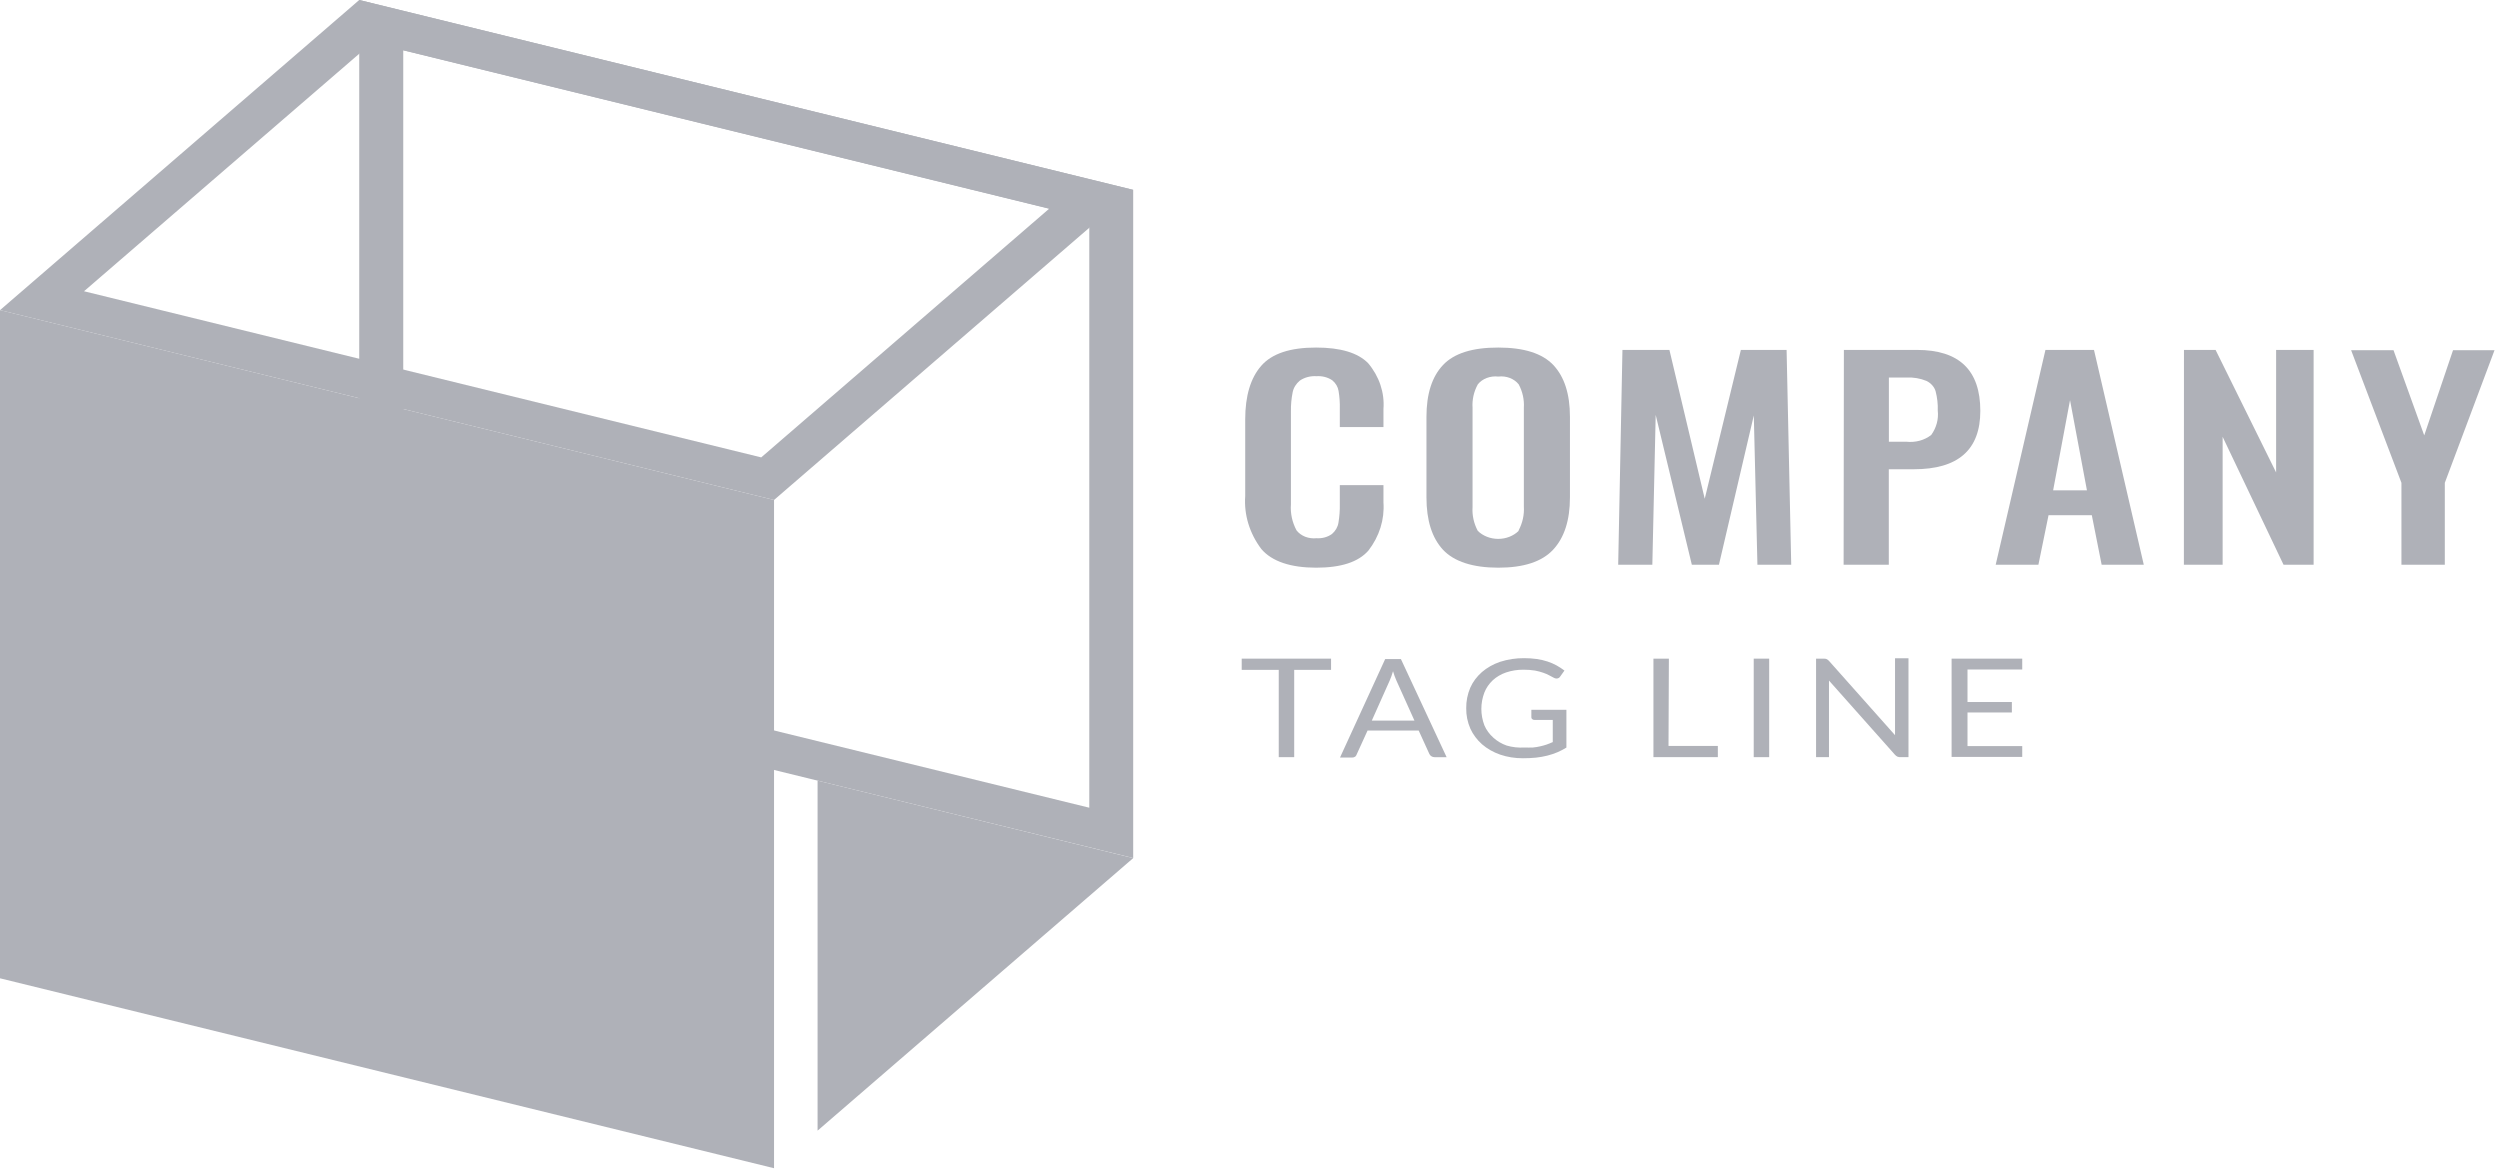
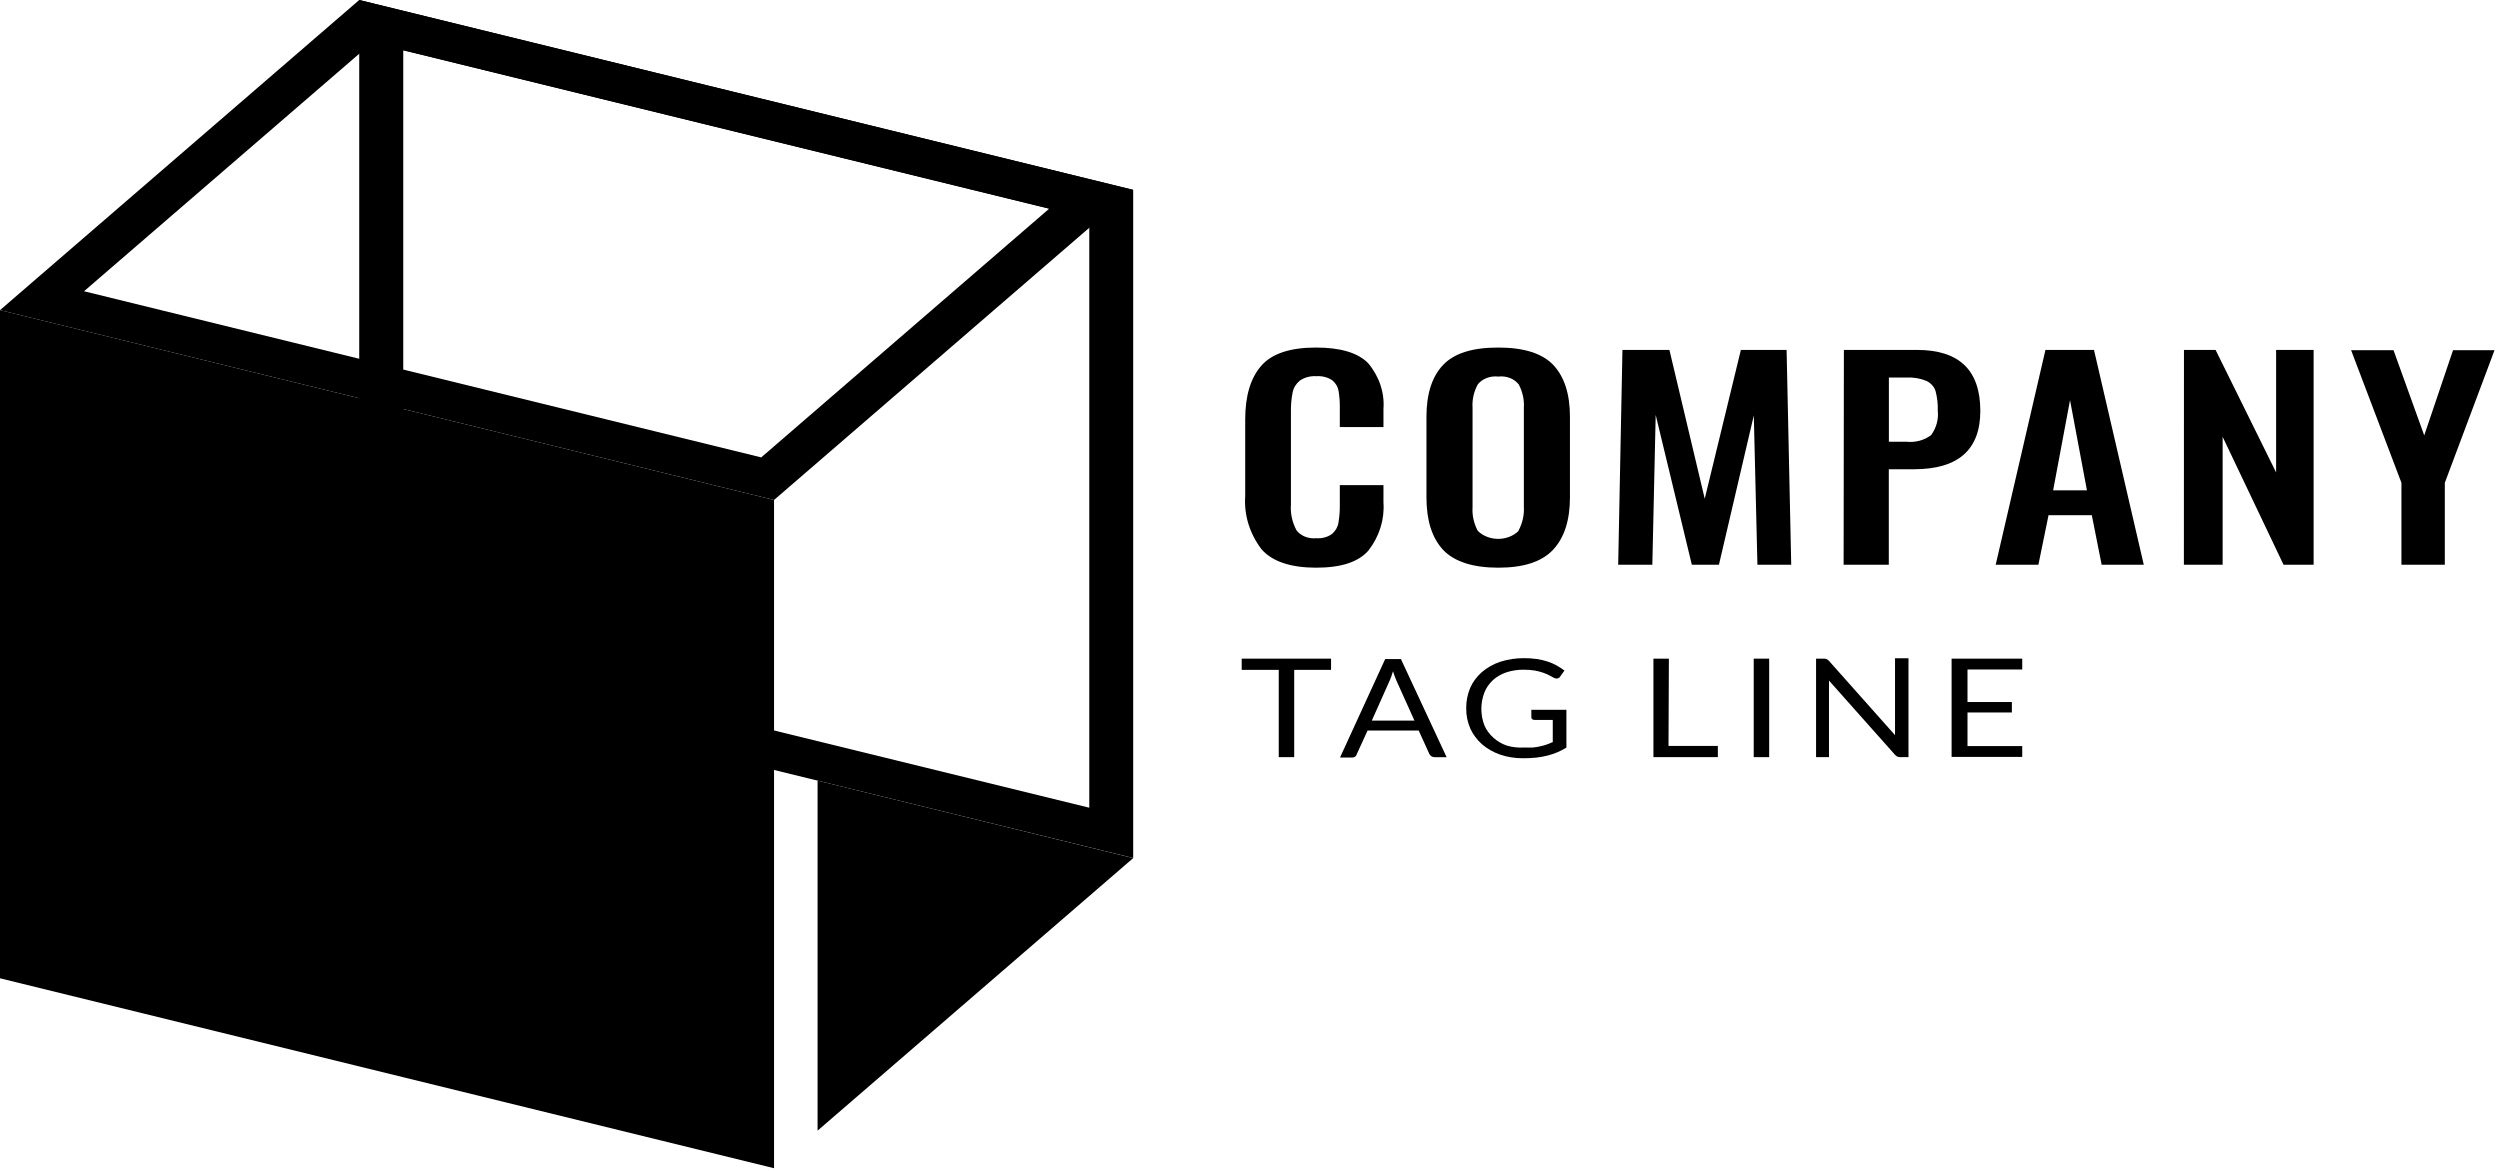
- <svg xmlns="http://www.w3.org/2000/svg" width="94" height="44" viewBox="0 0 94 44" fill="none">
-   <path d="M47.425 20.642C46.982 20.052 46.77 19.355 46.82 18.653V15.77C46.82 14.886 47.021 14.214 47.422 13.755C47.822 13.295 48.511 13.066 49.487 13.068C50.404 13.068 51.056 13.264 51.441 13.655C51.861 14.154 52.065 14.764 52.018 15.38V16.057H50.377V15.371C50.383 15.146 50.367 14.921 50.33 14.699C50.306 14.547 50.223 14.406 50.095 14.3C49.927 14.186 49.715 14.13 49.501 14.145C49.276 14.13 49.053 14.189 48.876 14.309C48.733 14.427 48.637 14.581 48.604 14.749C48.557 14.984 48.535 15.223 48.539 15.462V18.961C48.513 19.298 48.586 19.636 48.75 19.943C48.831 20.047 48.945 20.13 49.077 20.182C49.21 20.233 49.356 20.252 49.501 20.237C49.711 20.252 49.919 20.195 50.082 20.078C50.215 19.964 50.301 19.814 50.326 19.653C50.364 19.421 50.382 19.186 50.377 18.952V18.242H52.018V18.89C52.064 19.532 51.865 20.169 51.451 20.703C51.074 21.131 50.431 21.345 49.487 21.345C48.543 21.345 47.829 21.117 47.425 20.642Z" fill="#AFB1B8" />
-   <path d="M54.257 20.671C53.842 20.222 53.635 19.568 53.635 18.703V15.67C53.635 14.813 53.842 14.165 54.257 13.725C54.671 13.285 55.364 13.066 56.336 13.068C57.301 13.068 57.99 13.287 58.405 13.725C58.819 14.165 59.03 14.813 59.03 15.67V18.703C59.03 19.559 58.819 20.216 58.398 20.668C57.977 21.12 57.291 21.345 56.336 21.345C55.381 21.345 54.675 21.117 54.257 20.671ZM57.1 19.943C57.249 19.662 57.316 19.354 57.297 19.046V15.333C57.316 15.03 57.25 14.728 57.104 14.453C57.02 14.347 56.904 14.263 56.769 14.211C56.633 14.159 56.483 14.141 56.336 14.159C56.188 14.142 56.038 14.16 55.902 14.212C55.766 14.263 55.649 14.347 55.565 14.453C55.415 14.727 55.348 15.03 55.368 15.333V19.064C55.347 19.372 55.415 19.68 55.565 19.961C55.66 20.056 55.779 20.131 55.911 20.183C56.043 20.235 56.187 20.262 56.333 20.262C56.478 20.262 56.622 20.235 56.754 20.183C56.887 20.131 57.005 20.056 57.1 19.961V19.943Z" fill="#AFB1B8" />
-   <path d="M61.004 13.157H62.77L64.098 18.753L65.457 13.157H67.176L67.35 21.234H66.079L65.943 15.62L64.632 21.234H63.613L62.254 15.6L62.128 21.234H60.844L61.004 13.157Z" fill="#AFB1B8" />
-   <path d="M69.33 13.157H72.082C73.667 13.157 74.46 13.921 74.46 15.45C74.46 16.915 73.625 17.646 71.956 17.644H71.019V21.234H69.32L69.33 13.157ZM71.681 16.609C71.849 16.627 72.019 16.614 72.181 16.57C72.342 16.526 72.49 16.452 72.615 16.354C72.81 16.081 72.896 15.76 72.86 15.441C72.869 15.195 72.841 14.949 72.778 14.708C72.754 14.628 72.712 14.553 72.653 14.487C72.595 14.421 72.522 14.365 72.439 14.324C72.203 14.226 71.942 14.182 71.681 14.195H71.022V16.609H71.681Z" fill="#AFB1B8" />
-   <path d="M76.909 13.157H78.734L80.606 21.234H79.022L78.652 19.371H77.025L76.644 21.234H75.038L76.909 13.157ZM78.469 18.436L77.833 15.046L77.198 18.436H78.469Z" fill="#AFB1B8" />
-   <path d="M82.117 13.157H83.306L85.582 17.764V13.157H86.992V21.234H85.861L83.571 16.424V21.234H82.114L82.117 13.157Z" fill="#AFB1B8" />
-   <path d="M90.294 18.154L88.402 13.168H89.996L91.151 16.371L92.234 13.168H93.794L91.925 18.154V21.234H90.294V18.154Z" fill="#AFB1B8" />
-   <path d="M50.048 24.765V25.187H48.662V28.469H48.081V25.187H46.688V24.765H50.048Z" fill="#AFB1B8" />
-   <path d="M54.393 28.47H53.944C53.899 28.472 53.854 28.459 53.819 28.434C53.785 28.413 53.759 28.383 53.744 28.349L53.343 27.469H51.42L51.019 28.349C51.008 28.386 50.987 28.42 50.958 28.449C50.922 28.474 50.878 28.486 50.832 28.484H50.384L52.083 24.78H52.674L54.393 28.47ZM51.58 27.094H53.183L52.504 25.587C52.454 25.473 52.412 25.356 52.378 25.238C52.354 25.308 52.334 25.375 52.314 25.434L52.252 25.59L51.58 27.094Z" fill="#AFB1B8" />
-   <path d="M57.321 28.106C57.428 28.11 57.534 28.11 57.64 28.106C57.732 28.098 57.823 28.083 57.912 28.062C57.995 28.044 58.077 28.021 58.157 27.994C58.232 27.968 58.306 27.936 58.384 27.903V27.07H57.705C57.688 27.071 57.671 27.069 57.656 27.064C57.64 27.059 57.625 27.051 57.613 27.041C57.602 27.032 57.593 27.022 57.587 27.011C57.581 26.999 57.579 26.986 57.579 26.973V26.689H58.897V28.109C58.79 28.175 58.676 28.234 58.558 28.285C58.437 28.336 58.31 28.378 58.181 28.411C58.042 28.446 57.9 28.471 57.756 28.487C57.591 28.503 57.426 28.511 57.26 28.51C56.967 28.512 56.676 28.466 56.404 28.373C56.15 28.284 55.918 28.153 55.724 27.985C55.535 27.817 55.386 27.617 55.286 27.399C55.179 27.153 55.126 26.893 55.13 26.63C55.126 26.366 55.178 26.104 55.283 25.856C55.38 25.636 55.53 25.437 55.721 25.269C55.915 25.103 56.146 24.972 56.401 24.885C56.691 24.791 57 24.744 57.311 24.747C57.469 24.747 57.627 24.758 57.783 24.779C57.921 24.799 58.057 24.83 58.187 24.873C58.306 24.912 58.42 24.961 58.527 25.02C58.631 25.078 58.73 25.142 58.823 25.213L58.66 25.442C58.647 25.463 58.628 25.481 58.605 25.493C58.581 25.506 58.554 25.512 58.527 25.513C58.489 25.512 58.453 25.502 58.422 25.483C58.371 25.46 58.316 25.431 58.255 25.395C58.183 25.356 58.107 25.323 58.028 25.296C57.926 25.261 57.822 25.233 57.715 25.213C57.573 25.191 57.428 25.18 57.284 25.181C57.06 25.179 56.837 25.214 56.628 25.284C56.439 25.349 56.269 25.449 56.129 25.577C55.988 25.71 55.88 25.867 55.813 26.038C55.661 26.439 55.661 26.871 55.813 27.273C55.887 27.447 56.003 27.606 56.153 27.739C56.292 27.866 56.461 27.966 56.648 28.032C56.864 28.096 57.093 28.121 57.321 28.106Z" fill="#AFB1B8" />
-   <path d="M62.736 28.047H64.591V28.469H62.169V24.765H62.75L62.736 28.047Z" fill="#AFB1B8" />
-   <path d="M66.521 28.469H65.94V24.765H66.521V28.469Z" fill="#AFB1B8" />
-   <path d="M68.681 24.782C68.716 24.799 68.746 24.823 68.77 24.85L71.253 27.642C71.25 27.598 71.25 27.554 71.253 27.51C71.253 27.469 71.253 27.428 71.253 27.39V24.75H71.759V28.469H71.467C71.424 28.473 71.38 28.465 71.341 28.449C71.306 28.43 71.275 28.407 71.25 28.378L68.77 25.589C68.77 25.633 68.77 25.674 68.77 25.715C68.77 25.756 68.77 25.794 68.77 25.83V28.469H68.284V24.765H68.586C68.619 24.765 68.651 24.771 68.681 24.782Z" fill="#AFB1B8" />
-   <path d="M76.036 24.765V25.173H73.978V26.396H75.646V26.789H73.978V28.053H76.036V28.46H73.38V24.765H76.036Z" fill="#AFB1B8" />
-   <path d="M15.162 1.889L40.957 8.212V30.37L15.162 24.05V1.889ZM13.507 0V25.126L42.608 32.262V7.139L13.507 0Z" fill="#AFB1B8" />
-   <path d="M29.104 43.925L0 36.784V11.66L29.104 18.799V43.925Z" fill="#AFB1B8" />
-   <path d="M13.99 1.604L39.448 7.848L28.622 17.198L3.159 10.951L13.99 1.604ZM13.507 0L0 11.661L29.104 18.799L42.608 7.139L13.507 0Z" fill="#AFB1B8" />
-   <path d="M30.741 42.512L42.608 32.265L30.741 29.352V42.512Z" fill="#AFB1B8" />
+ <svg xmlns="http://www.w3.org/2000/svg" width="94" height="44" viewBox="0 0 94 44" fill="#AFB1B8">
+   <path d="M47.425 20.642C46.982 20.052 46.77 19.355 46.82 18.653V15.77C46.82 14.886 47.021 14.214 47.422 13.755C47.822 13.295 48.511 13.066 49.487 13.068C50.404 13.068 51.056 13.264 51.441 13.655C51.861 14.154 52.065 14.764 52.018 15.38V16.057H50.377V15.371C50.383 15.146 50.367 14.921 50.33 14.699C50.306 14.547 50.223 14.406 50.095 14.3C49.927 14.186 49.715 14.13 49.501 14.145C49.276 14.13 49.053 14.189 48.876 14.309C48.733 14.427 48.637 14.581 48.604 14.749C48.557 14.984 48.535 15.223 48.539 15.462V18.961C48.513 19.298 48.586 19.636 48.75 19.943C48.831 20.047 48.945 20.13 49.077 20.182C49.21 20.233 49.356 20.252 49.501 20.237C49.711 20.252 49.919 20.195 50.082 20.078C50.215 19.964 50.301 19.814 50.326 19.653C50.364 19.421 50.382 19.186 50.377 18.952V18.242H52.018V18.89C52.064 19.532 51.865 20.169 51.451 20.703C51.074 21.131 50.431 21.345 49.487 21.345C48.543 21.345 47.829 21.117 47.425 20.642Z" fill="currentcolor" />
+   <path d="M54.257 20.671C53.842 20.222 53.635 19.568 53.635 18.703V15.67C53.635 14.813 53.842 14.165 54.257 13.725C54.671 13.285 55.364 13.066 56.336 13.068C57.301 13.068 57.99 13.287 58.405 13.725C58.819 14.165 59.03 14.813 59.03 15.67V18.703C59.03 19.559 58.819 20.216 58.398 20.668C57.977 21.12 57.291 21.345 56.336 21.345C55.381 21.345 54.675 21.117 54.257 20.671ZM57.1 19.943C57.249 19.662 57.316 19.354 57.297 19.046V15.333C57.316 15.03 57.25 14.728 57.104 14.453C57.02 14.347 56.904 14.263 56.769 14.211C56.633 14.159 56.483 14.141 56.336 14.159C56.188 14.142 56.038 14.16 55.902 14.212C55.766 14.263 55.649 14.347 55.565 14.453C55.415 14.727 55.348 15.03 55.368 15.333V19.064C55.347 19.372 55.415 19.68 55.565 19.961C55.66 20.056 55.779 20.131 55.911 20.183C56.043 20.235 56.187 20.262 56.333 20.262C56.478 20.262 56.622 20.235 56.754 20.183C56.887 20.131 57.005 20.056 57.1 19.961V19.943Z" fill="currentcolor" />
+   <path d="M61.004 13.157H62.77L64.098 18.753L65.457 13.157H67.176L67.35 21.234H66.079L65.943 15.62L64.632 21.234H63.613L62.254 15.6L62.128 21.234H60.844L61.004 13.157Z" fill="currentcolor" />
+   <path d="M69.33 13.157H72.082C73.667 13.157 74.46 13.921 74.46 15.45C74.46 16.915 73.625 17.646 71.956 17.644H71.019V21.234H69.32L69.33 13.157ZM71.681 16.609C71.849 16.627 72.019 16.614 72.181 16.57C72.342 16.526 72.49 16.452 72.615 16.354C72.81 16.081 72.896 15.76 72.86 15.441C72.869 15.195 72.841 14.949 72.778 14.708C72.754 14.628 72.712 14.553 72.653 14.487C72.595 14.421 72.522 14.365 72.439 14.324C72.203 14.226 71.942 14.182 71.681 14.195H71.022V16.609H71.681Z" fill="currentcolor" />
+   <path d="M76.909 13.157H78.734L80.606 21.234H79.022L78.652 19.371H77.025L76.644 21.234H75.038L76.909 13.157ZM78.469 18.436L77.833 15.046L77.198 18.436H78.469Z" fill="currentcolor" />
+   <path d="M82.117 13.157H83.306L85.582 17.764V13.157H86.992V21.234H85.861L83.571 16.424V21.234H82.114L82.117 13.157Z" fill="currentcolor" />
+   <path d="M90.294 18.154L88.402 13.168H89.996L91.151 16.371L92.234 13.168H93.794L91.925 18.154V21.234H90.294V18.154Z" fill="currentcolor" />
+   <path d="M50.048 24.765V25.187H48.662V28.469H48.081V25.187H46.688V24.765H50.048Z" fill="currentcolor" />
+   <path d="M54.393 28.47H53.944C53.899 28.472 53.854 28.459 53.819 28.434C53.785 28.413 53.759 28.383 53.744 28.349L53.343 27.469H51.42L51.019 28.349C51.008 28.386 50.987 28.42 50.958 28.449C50.922 28.474 50.878 28.486 50.832 28.484H50.384L52.083 24.78H52.674L54.393 28.47ZM51.58 27.094H53.183L52.504 25.587C52.454 25.473 52.412 25.356 52.378 25.238C52.354 25.308 52.334 25.375 52.314 25.434L52.252 25.59L51.58 27.094Z" fill="currentcolor" />
+   <path d="M57.321 28.106C57.428 28.11 57.534 28.11 57.64 28.106C57.732 28.098 57.823 28.083 57.912 28.062C57.995 28.044 58.077 28.021 58.157 27.994C58.232 27.968 58.306 27.936 58.384 27.903V27.07H57.705C57.688 27.071 57.671 27.069 57.656 27.064C57.64 27.059 57.625 27.051 57.613 27.041C57.602 27.032 57.593 27.022 57.587 27.011C57.581 26.999 57.579 26.986 57.579 26.973V26.689H58.897V28.109C58.79 28.175 58.676 28.234 58.558 28.285C58.437 28.336 58.31 28.378 58.181 28.411C58.042 28.446 57.9 28.471 57.756 28.487C57.591 28.503 57.426 28.511 57.26 28.51C56.967 28.512 56.676 28.466 56.404 28.373C56.15 28.284 55.918 28.153 55.724 27.985C55.535 27.817 55.386 27.617 55.286 27.399C55.179 27.153 55.126 26.893 55.13 26.63C55.126 26.366 55.178 26.104 55.283 25.856C55.38 25.636 55.53 25.437 55.721 25.269C55.915 25.103 56.146 24.972 56.401 24.885C56.691 24.791 57 24.744 57.311 24.747C57.469 24.747 57.627 24.758 57.783 24.779C57.921 24.799 58.057 24.83 58.187 24.873C58.306 24.912 58.42 24.961 58.527 25.02C58.631 25.078 58.73 25.142 58.823 25.213L58.66 25.442C58.647 25.463 58.628 25.481 58.605 25.493C58.581 25.506 58.554 25.512 58.527 25.513C58.489 25.512 58.453 25.502 58.422 25.483C58.371 25.46 58.316 25.431 58.255 25.395C58.183 25.356 58.107 25.323 58.028 25.296C57.926 25.261 57.822 25.233 57.715 25.213C57.573 25.191 57.428 25.18 57.284 25.181C57.06 25.179 56.837 25.214 56.628 25.284C56.439 25.349 56.269 25.449 56.129 25.577C55.988 25.71 55.88 25.867 55.813 26.038C55.661 26.439 55.661 26.871 55.813 27.273C55.887 27.447 56.003 27.606 56.153 27.739C56.292 27.866 56.461 27.966 56.648 28.032C56.864 28.096 57.093 28.121 57.321 28.106Z" fill="currentcolor" />
+   <path d="M62.736 28.047H64.591V28.469H62.169V24.765H62.75L62.736 28.047Z" fill="currentcolor" />
+   <path d="M66.521 28.469H65.94V24.765H66.521V28.469Z" fill="currentcolor" />
+   <path d="M68.681 24.782C68.716 24.799 68.746 24.823 68.77 24.85L71.253 27.642C71.25 27.598 71.25 27.554 71.253 27.51C71.253 27.469 71.253 27.428 71.253 27.39V24.75H71.759V28.469H71.467C71.424 28.473 71.38 28.465 71.341 28.449C71.306 28.43 71.275 28.407 71.25 28.378L68.77 25.589C68.77 25.633 68.77 25.674 68.77 25.715C68.77 25.756 68.77 25.794 68.77 25.83V28.469H68.284V24.765H68.586C68.619 24.765 68.651 24.771 68.681 24.782Z" fill="currentcolor" />
+   <path d="M76.036 24.765V25.173H73.978V26.396H75.646V26.789H73.978V28.053H76.036V28.46H73.38V24.765H76.036Z" fill="currentcolor" />
+   <path d="M15.162 1.889L40.957 8.212V30.37L15.162 24.05V1.889ZM13.507 0V25.126L42.608 32.262V7.139L13.507 0Z" fill="currentcolor" />
+   <path d="M29.104 43.925L0 36.784V11.66L29.104 18.799V43.925Z" fill="currentcolor" />
+   <path d="M13.99 1.604L39.448 7.848L28.622 17.198L3.159 10.951L13.99 1.604ZM13.507 0L0 11.661L29.104 18.799L42.608 7.139L13.507 0Z" fill="currentcolor" />
+   <path d="M30.741 42.512L42.608 32.265L30.741 29.352V42.512Z" fill="currentcolor" />
</svg>
